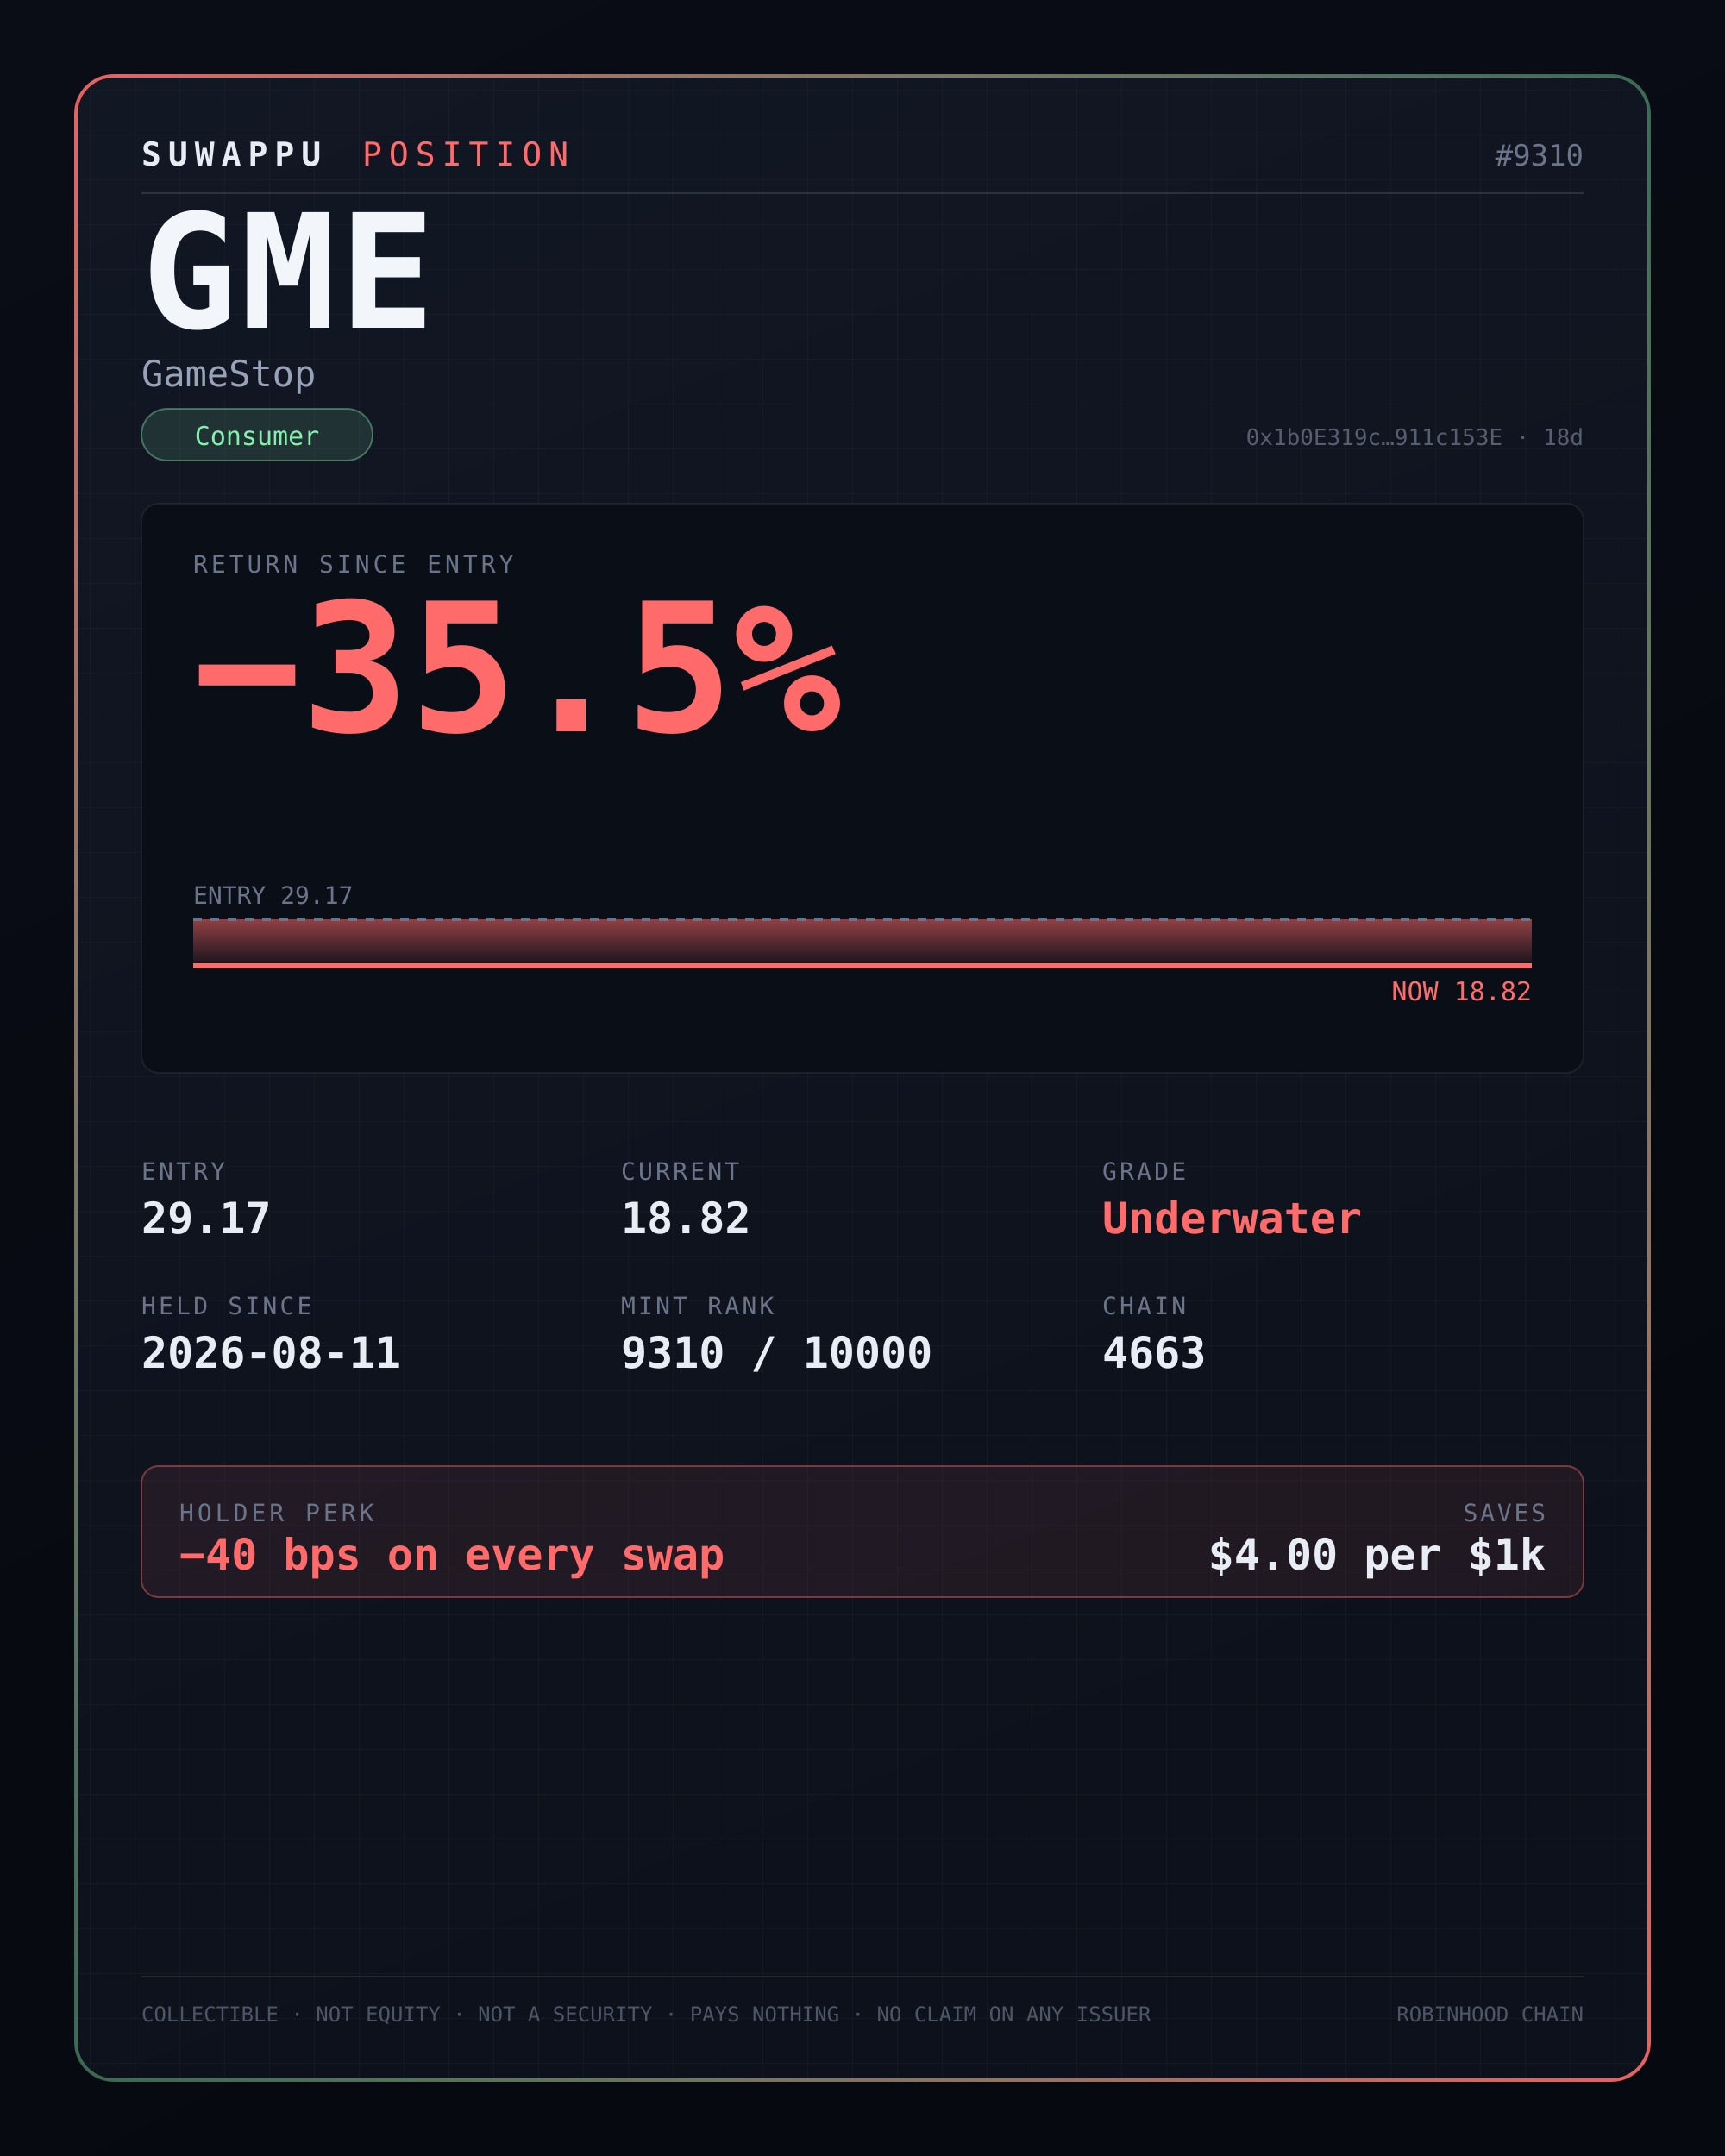
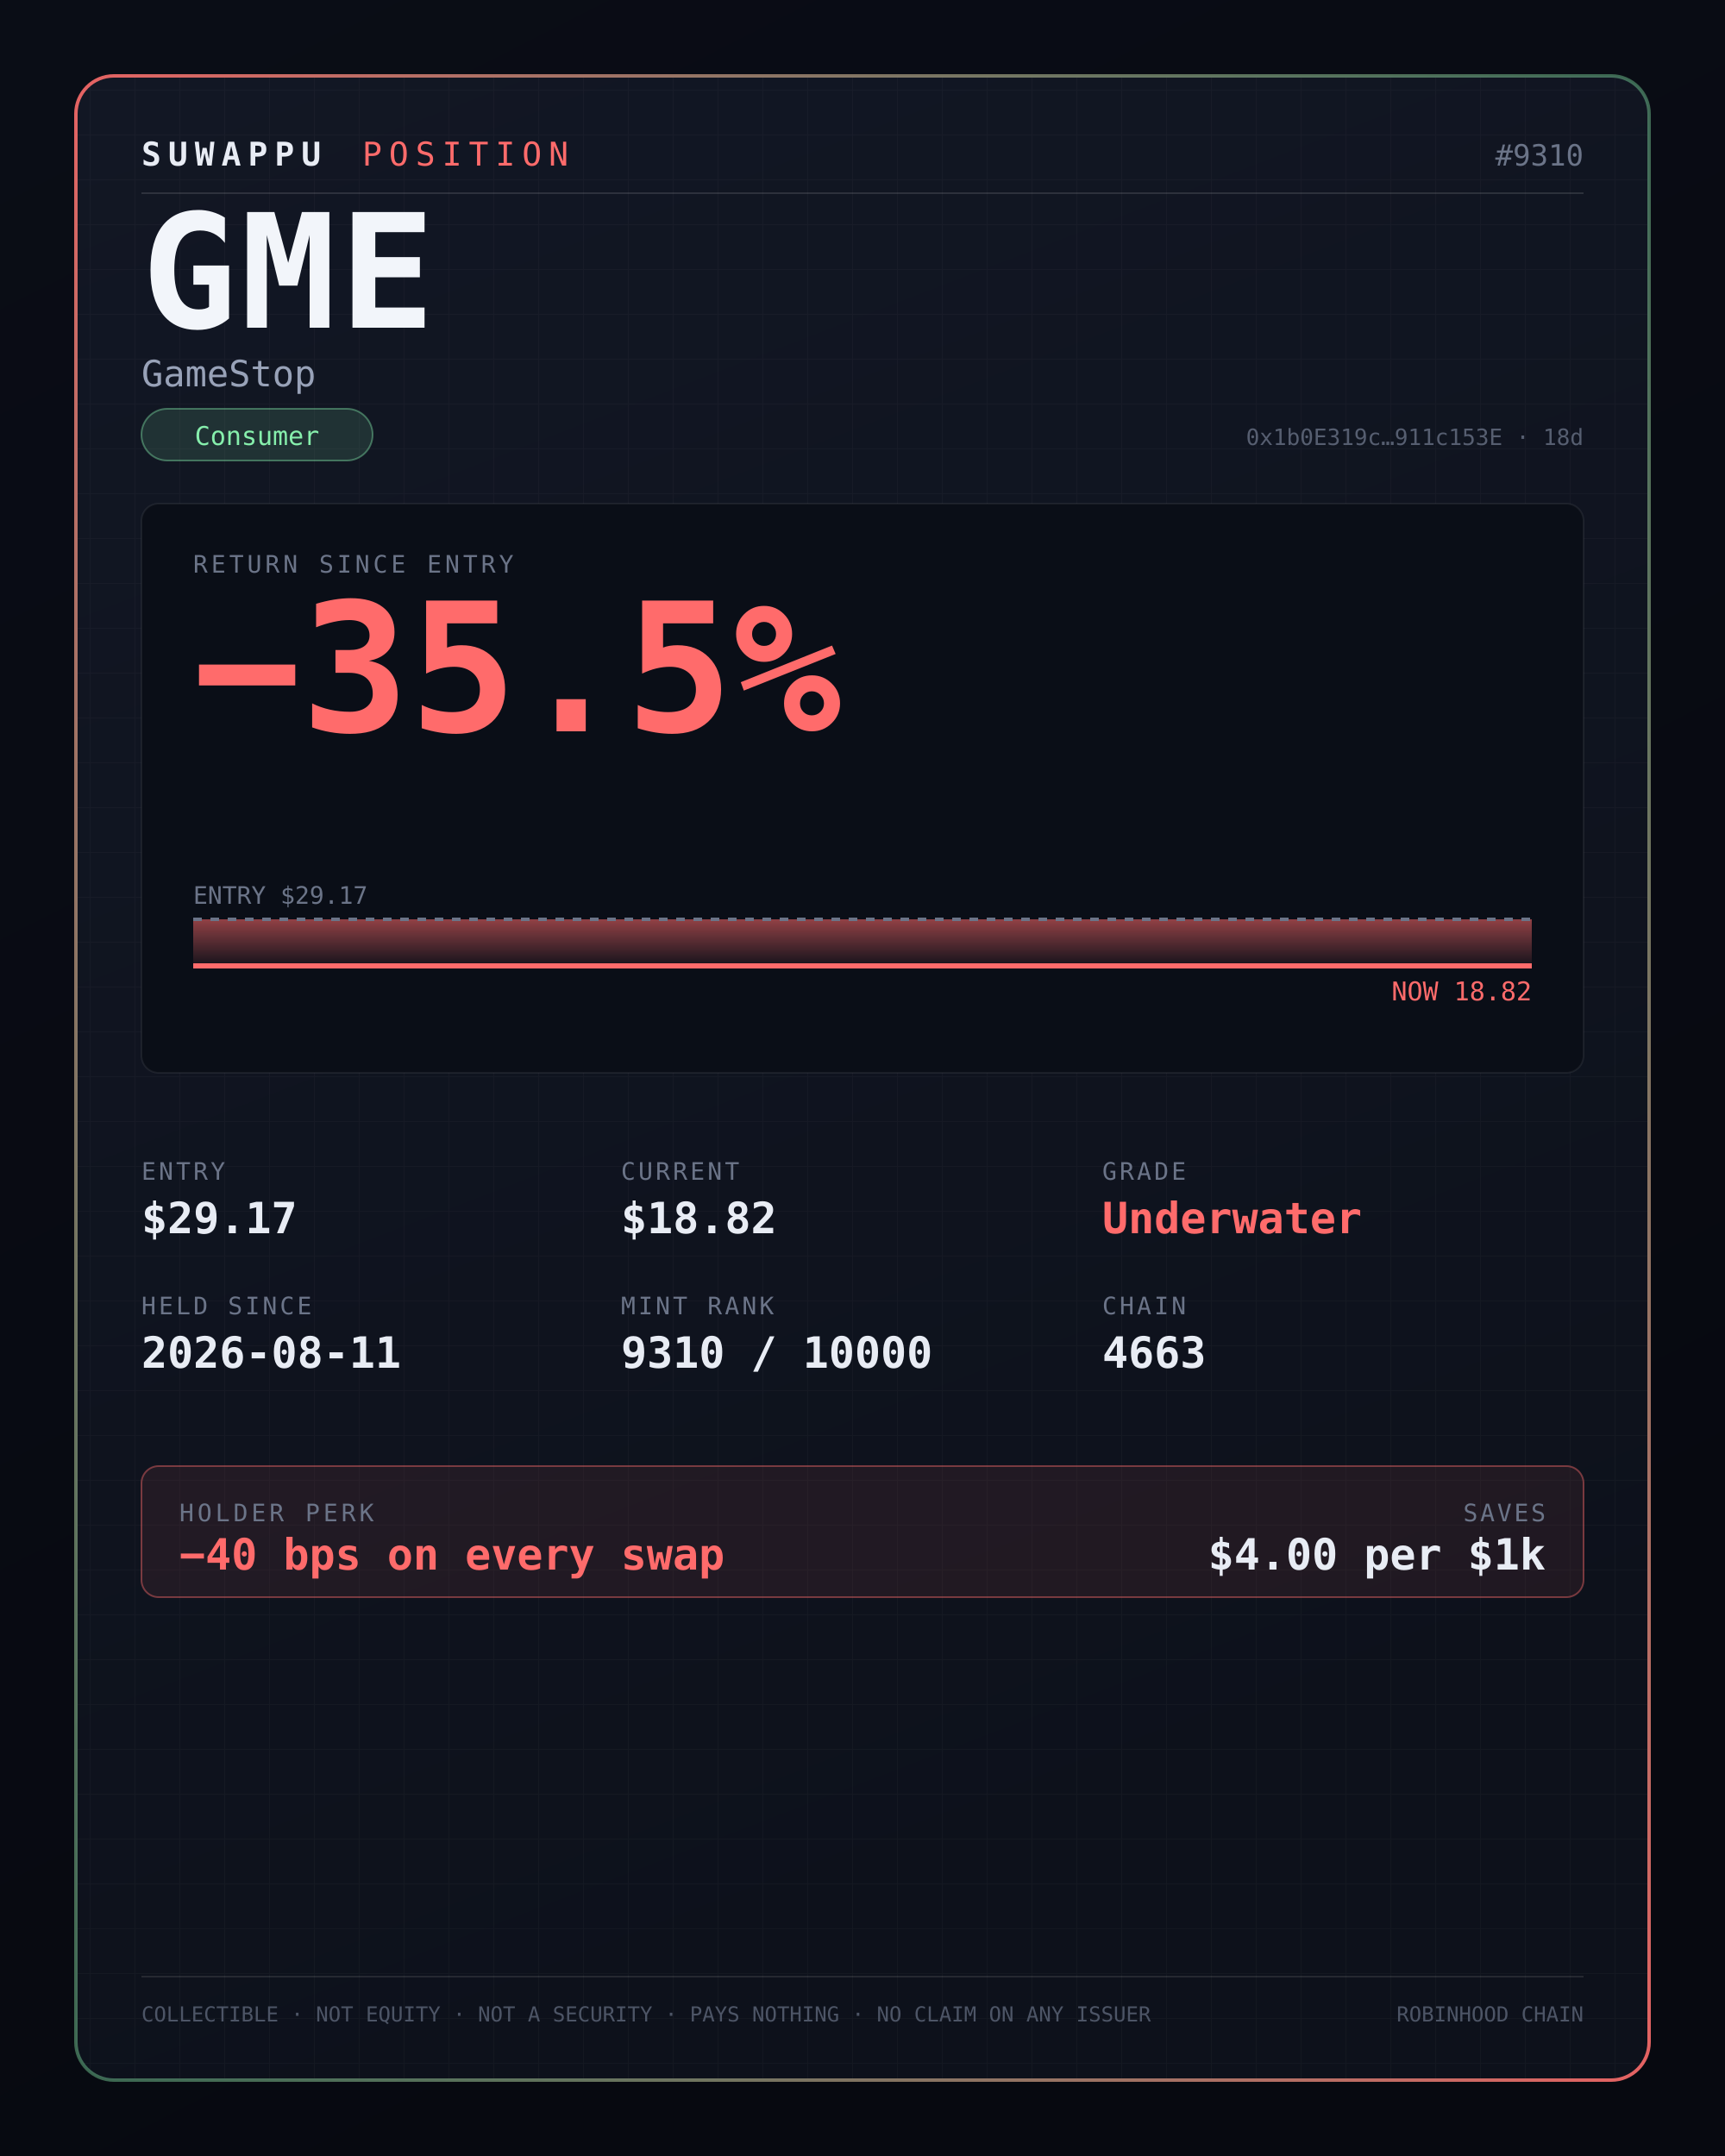
<svg xmlns="http://www.w3.org/2000/svg" viewBox="0 0 1000 1250" width="1000" height="1250">
  <defs>
    <linearGradient id="bg" x1="0" y1="0" x2="0.4" y2="1">
      <stop offset="0" stop-color="#0a0d16" />
      <stop offset="1" stop-color="#070910" />
    </linearGradient>
    <linearGradient id="card" x1="0" y1="0" x2="0.3" y2="1">
      <stop offset="0" stop-color="#121724" />
      <stop offset="1" stop-color="#0d111b" />
    </linearGradient>
    <linearGradient id="edge" x1="0" y1="0" x2="1" y2="1">
      <stop offset="0" stop-color="#ff6b6b" stop-opacity="0.9" />
      <stop offset="0.5" stop-color="#86efac" stop-opacity="0.4" />
      <stop offset="1" stop-color="#ff6b6b" stop-opacity="0.9" />
    </linearGradient>
    <linearGradient id="delta" x1="0" y1="0" x2="0" y2="1">
      <stop offset="0" stop-color="#ff6b6b" stop-opacity="0.55" />
      <stop offset="1" stop-color="#ff6b6b" stop-opacity="0.05" />
    </linearGradient>
    <pattern id="grid" width="26" height="26" patternUnits="userSpaceOnUse">
      <path d="M26 0H0V26" fill="none" stroke="#ffffff" stroke-opacity="0.028" />
    </pattern>
  </defs>
  <rect width="1000" height="1250" fill="url(#bg)" />
  <rect x="44" y="44" width="912" height="1162" rx="22" fill="url(#card)" stroke="url(#edge)" stroke-width="2" />
  <rect x="45" y="45" width="910" height="1160" rx="21" fill="url(#grid)" />
  <text x="82" y="96" font-family="monospace" font-size="19" font-weight="bold" letter-spacing="4" fill="#e8ecf4">SUWAPPU</text>
  <text x="210" y="96" font-family="monospace" font-size="19" letter-spacing="4" fill="#ff6b6b">POSITION</text>
  <text x="918" y="96" text-anchor="end" font-family="monospace" font-size="17" fill="#6b7488">#9310</text>
  <line x1="82" y1="112" x2="918" y2="112" stroke="#ffffff" stroke-opacity="0.12" />
  <text x="82" y="190" font-family="monospace" font-size="92" font-weight="bold" letter-spacing="2" fill="#f2f5fa">GME</text>
  <text x="82" y="224" font-family="monospace" font-size="21" fill="#98a2b8">GameStop</text>
  <rect x="82" y="237" width="134" height="30" rx="15" fill="#86efac" fill-opacity="0.13" stroke="#86efac" stroke-opacity="0.4" />
  <text x="149" y="258" text-anchor="middle" font-family="monospace" font-size="15" fill="#86efac">Consumer</text>
  <text x="918" y="258" text-anchor="end" font-family="monospace" font-size="13" fill="#565e70">0x1b0E319c…911c153E · 18d</text>
  <rect x="82" y="292" width="836" height="330" rx="10" fill="#0a0e17" stroke="#ffffff" stroke-opacity="0.07" />
  <text x="112" y="424" font-family="monospace" font-size="104" font-weight="bold" fill="#ff6b6b">−35.5%</text>
  <text x="112" y="332" font-family="monospace" font-size="14" letter-spacing="2" fill="#6b7488">RETURN SINCE ENTRY</text>
  <rect x="112" y="533.0" width="776" height="27.0" fill="url(#delta)" />
  <line x1="112" y1="533.0" x2="888" y2="533.0" stroke="#6b7488" stroke-width="2" stroke-dasharray="5 5" />
  <line x1="112" y1="560.0" x2="888" y2="560.0" stroke="#ff6b6b" stroke-width="3" />
-   <text x="112" y="524.0" font-family="monospace" font-size="14" fill="#6b7488">ENTRY 29.17</text>
+   <text x="112" y="524.0" font-family="monospace" font-size="14" fill="#6b7488">ENTRY $29.17</text>
  <text x="888" y="580.0" text-anchor="end" font-family="monospace" font-size="15" fill="#ff6b6b">NOW 18.82</text>
  <text x="82" y="684" font-family="monospace" font-size="14" letter-spacing="1.6" fill="#6b7488">ENTRY</text>
-   <text x="82" y="715" font-family="monospace" font-size="25" font-weight="bold" fill="#e8ecf4">29.17</text>
+   <text x="82" y="715" font-family="monospace" font-size="25" font-weight="bold" fill="#e8ecf4">$29.17</text>
  <text x="360" y="684" font-family="monospace" font-size="14" letter-spacing="1.6" fill="#6b7488">CURRENT</text>
-   <text x="360" y="715" font-family="monospace" font-size="25" font-weight="bold" fill="#e8ecf4">18.82</text>
+   <text x="360" y="715" font-family="monospace" font-size="25" font-weight="bold" fill="#e8ecf4">$18.82</text>
  <text x="639" y="684" font-family="monospace" font-size="14" letter-spacing="1.6" fill="#6b7488">GRADE</text>
  <text x="639" y="715" font-family="monospace" font-size="25" font-weight="bold" fill="#ff6b6b">Underwater</text>
  <text x="82" y="762" font-family="monospace" font-size="14" letter-spacing="1.6" fill="#6b7488">HELD SINCE</text>
  <text x="82" y="793" font-family="monospace" font-size="25" font-weight="bold" fill="#e8ecf4">2026-08-11</text>
  <text x="360" y="762" font-family="monospace" font-size="14" letter-spacing="1.6" fill="#6b7488">MINT RANK</text>
  <text x="360" y="793" font-family="monospace" font-size="25" font-weight="bold" fill="#e8ecf4">9310 / 10000</text>
  <text x="639" y="762" font-family="monospace" font-size="14" letter-spacing="1.6" fill="#6b7488">CHAIN</text>
  <text x="639" y="793" font-family="monospace" font-size="25" font-weight="bold" fill="#e8ecf4">4663</text>
  <rect x="82" y="850" width="836" height="76" rx="10" fill="#ff6b6b" fill-opacity="0.08" stroke="#ff6b6b" stroke-opacity="0.42" />
  <text x="104" y="882" font-family="monospace" font-size="14" letter-spacing="2" fill="#6b7488">HOLDER PERK</text>
  <text x="104" y="910" font-family="monospace" font-size="25" font-weight="bold" fill="#ff6b6b">−40 bps on every swap</text>
  <text x="896" y="882" text-anchor="end" font-family="monospace" font-size="14" letter-spacing="1.4" fill="#6b7488">SAVES</text>
  <text x="896" y="910" text-anchor="end" font-family="monospace" font-size="25" font-weight="bold" fill="#e8ecf4">$4.00 per $1k</text>
  <line x1="82" y1="1146" x2="918" y2="1146" stroke="#ffffff" stroke-opacity="0.10" />
  <text x="82" y="1172" font-family="monospace" font-size="12" fill="#4d5566">COLLECTIBLE · NOT EQUITY · NOT A SECURITY · PAYS NOTHING · NO CLAIM ON ANY ISSUER</text>
  <text x="918" y="1172" text-anchor="end" font-family="monospace" font-size="12" fill="#4d5566">ROBINHOOD CHAIN</text>
</svg>
